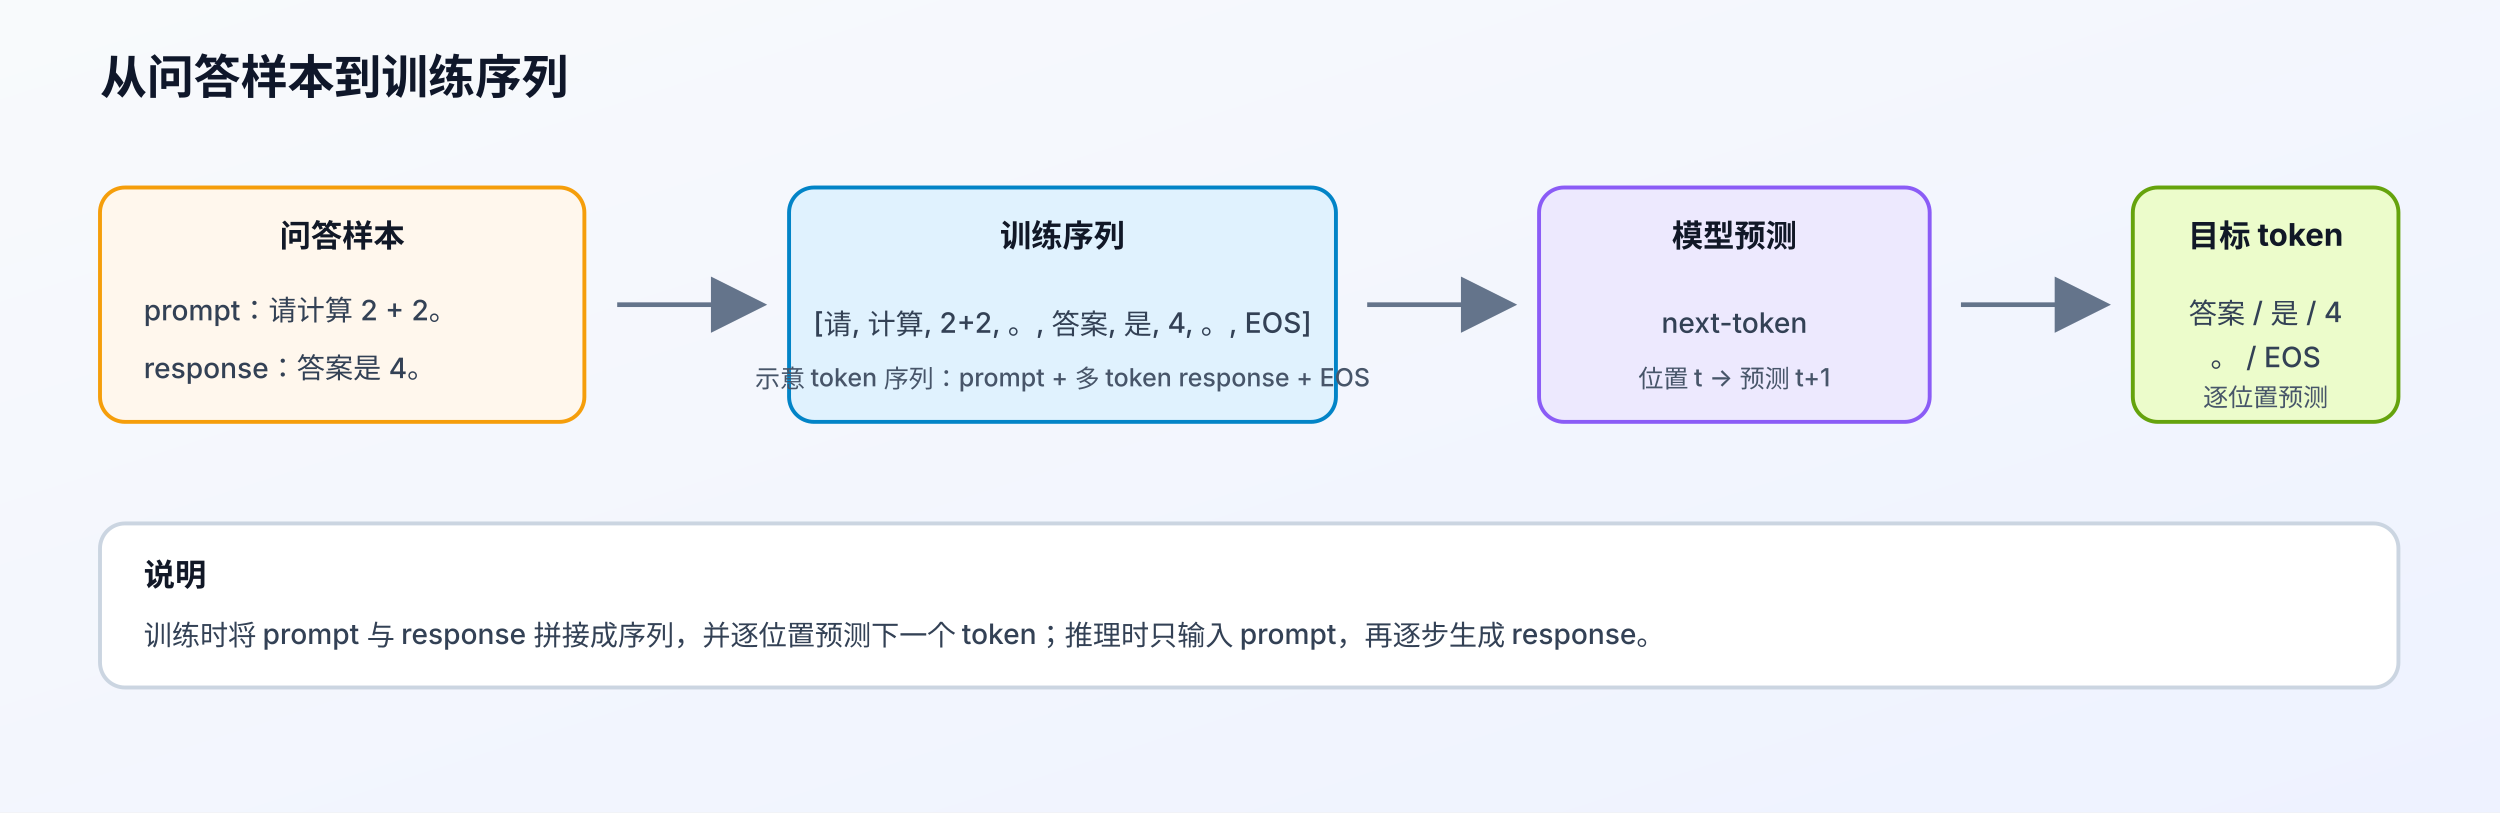
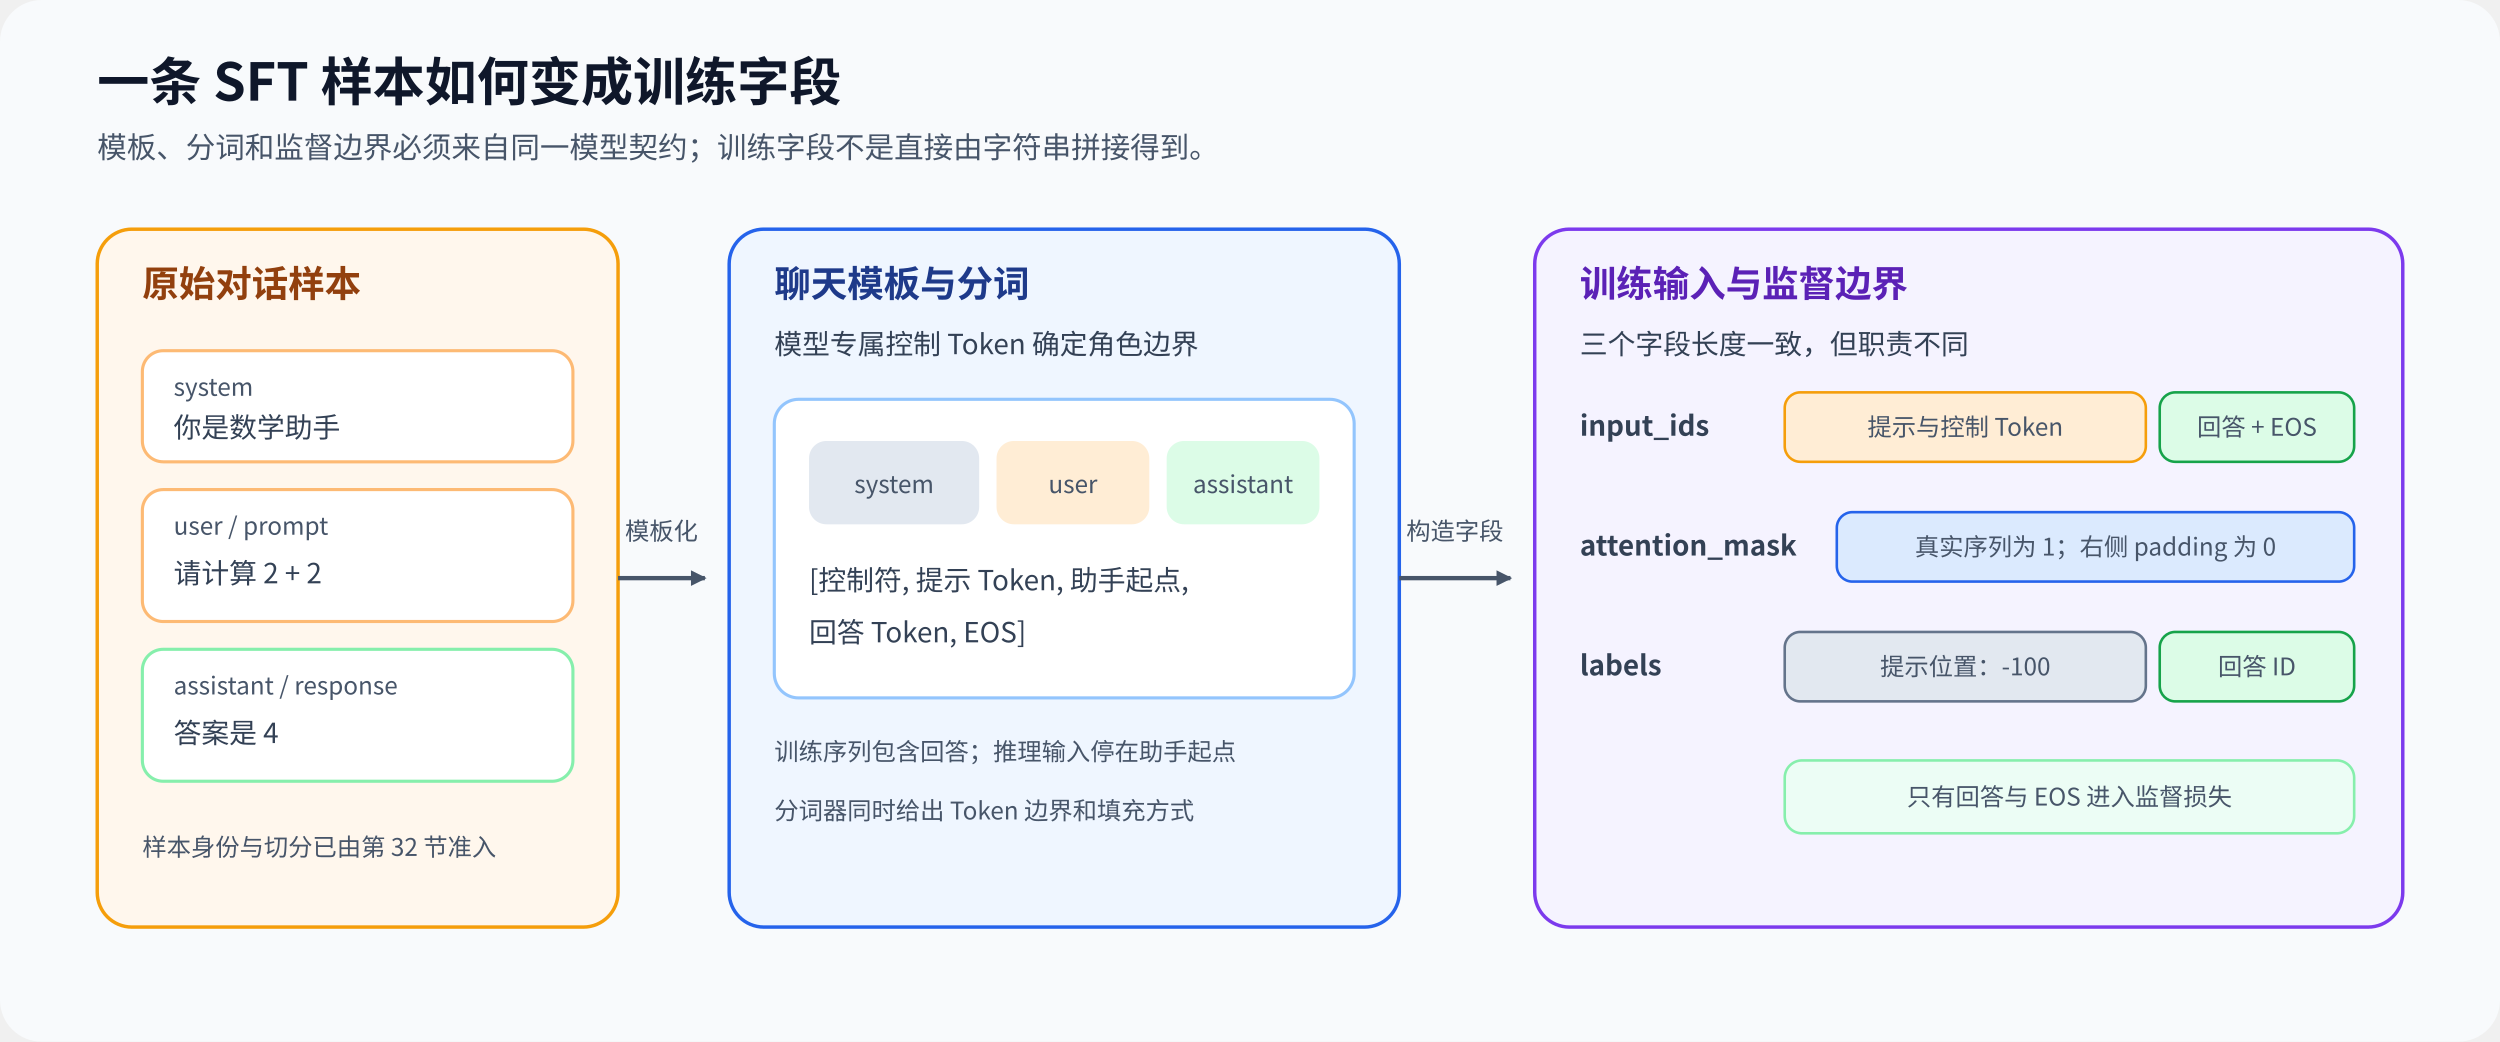
- <svg xmlns="http://www.w3.org/2000/svg" width="1600" height="520" viewBox="0 0 1600 520" role="img" aria-labelledby="title desc">
+ <svg xmlns="http://www.w3.org/2000/svg" width="1440" height="600" viewBox="0 0 1440 600" role="img" aria-labelledby="title desc">
  <defs>
-     <linearGradient id="bg" x1="0" x2="1" y1="0" y2="1">
-       <stop offset="0%" stop-color="#f8fafc" />
-       <stop offset="100%" stop-color="#eef2ff" />
-     </linearGradient>
-     <marker id="arrow" markerWidth="12" markerHeight="12" refX="10" refY="6" orient="auto">
-       <path d="M0,0 L12,6 L0,12 Z" fill="#64748b" />
+     <marker id="arrow" markerWidth="9" markerHeight="9" refX="8" refY="4.5" orient="auto" markerUnits="userSpaceOnUse">
+       <path d="M0 0L9 4.5L0 9Z" fill="#475569" />
    </marker>
    <style>
-       .title { font: 700 30px "Inter", "Noto Sans SC", sans-serif; fill: #0f172a; }
-       .label { font: 700 20px "Inter", "Noto Sans SC", sans-serif; fill: #111827; }
-       .body { font: 500 18px "Inter", "Noto Sans SC", sans-serif; fill: #334155; }
-       .small { font: 500 16px "Inter", "Noto Sans SC", sans-serif; fill: #475569; }
-       .box { stroke-width: 2.5; rx: 16; ry: 16; }
-       .arrow { stroke: #64748b; stroke-width: 3; marker-end: url(#arrow); }
+       text{font-family:"Noto Sans CJK SC","Microsoft YaHei",sans-serif}
+       .title{font-size:30px;font-weight:700;fill:#0F172A}
+       .subtitle{font-size:17px;fill:#475569}
+       .heading{font-size:21px;font-weight:700}
+       .body{font-size:16px;fill:#334155}
+       .small{font-size:14px;fill:#475569}
+       .card{stroke-width:2}
    </style>
  </defs>
-   <rect width="1600" height="520" fill="url(#bg)" />
-   <text x="64" y="60" class="title">从问答样本到训练序列</text>
-   <rect x="64" y="120" width="310" height="150" class="box" fill="#fff7ed" stroke="#f59e0b" />
-   <text x="219" y="158" text-anchor="middle" class="label">问答样本</text>
-   <text x="92" y="205" class="body">prompt：请计算 2 + 2。</text>
-   <text x="92" y="242" class="body">response：答案是 4。</text>
-   <line x1="395" y1="195" x2="485" y2="195" class="arrow" />
-   <rect x="505" y="120" width="350" height="150" class="box" fill="#e0f2fe" stroke="#0284c7" />
-   <text x="680" y="158" text-anchor="middle" class="label">训练序列</text>
-   <text x="680" y="213" text-anchor="middle" class="body">[请, 计算, 2+2, 。, 答案, 是, 4, 。, EOS]</text>
-   <text x="680" y="248" text-anchor="middle" class="small">示意 token 序列：prompt + 多 token response + EOS</text>
-   <line x1="875" y1="195" x2="965" y2="195" class="arrow" />
-   <rect x="985" y="120" width="250" height="150" class="box" fill="#ede9fe" stroke="#8b5cf6" />
-   <text x="1110" y="158" text-anchor="middle" class="label">模型预测</text>
-   <text x="1110" y="213" text-anchor="middle" class="body">next-token</text>
-   <text x="1110" y="248" text-anchor="middle" class="small">位置 t → 预测 t+1</text>
-   <line x1="1255" y1="195" x2="1345" y2="195" class="arrow" />
-   <rect x="1365" y="120" width="170" height="150" class="box" fill="#ecfccb" stroke="#65a30d" />
-   <text x="1450" y="158" text-anchor="middle" class="label">目标 token</text>
-   <text x="1450" y="207" text-anchor="middle" class="body">答案 / 是 / 4</text>
-   <text x="1450" y="235" text-anchor="middle" class="body">。 / EOS</text>
-   <text x="1450" y="260" text-anchor="middle" class="small">逐位置预测</text>
-   <rect x="64" y="335" width="1471" height="105" class="box" fill="#ffffff" stroke="#cbd5e1" />
-   <text x="92" y="375" class="label">说明</text>
-   <text x="92" y="413" class="body">训练时将 prompt 与 response 拼接成序列，并逐位置预测下一个 token；推理时只输入 prompt，再逐步生成 response。</text>
+   <rect width="1440" height="600" rx="24" fill="#F8FAFC" />
+   <text x="56" y="58" class="title">一条 SFT 样本如何变成训练字段</text>
+   <text x="56" y="91" class="subtitle">模板、分词和监督边界必须来自同一模型契约；训练字段不是直接由字符串拼接得到。</text>
+   <rect x="56" y="132" width="300" height="402" rx="20" fill="#FFF7ED" stroke="#F59E0B" class="card" />
+   <text x="82" y="171" class="heading" fill="#92400E">原始对话样本</text>
+   <rect x="82" y="202" width="248" height="64" rx="12" fill="#FFFFFF" stroke="#FDBA74" stroke-width="1.8" />
+   <text x="100" y="228" class="small">system</text>
+   <text x="100" y="252" class="body">你是数学助手</text>
+   <rect x="82" y="282" width="248" height="76" rx="12" fill="#FFFFFF" stroke="#FDBA74" stroke-width="1.8" />
+   <text x="100" y="308" class="small">user / prompt</text>
+   <text x="100" y="336" class="body">请计算 2 + 2</text>
+   <rect x="82" y="374" width="248" height="76" rx="12" fill="#FFFFFF" stroke="#86EFAC" stroke-width="1.8" />
+   <text x="100" y="400" class="small">assistant / response</text>
+   <text x="100" y="428" class="body">答案是 4</text>
+   <text x="82" y="493" class="small">样本身份与切分已由第 32 节准入</text>
+   <path d="M356 333H406" fill="none" stroke="#475569" stroke-width="2.5" marker-end="url(#arrow)" />
+   <text x="381" y="311" text-anchor="middle" class="small">模板化</text>
+   <rect x="420" y="132" width="386" height="402" rx="20" fill="#EFF6FF" stroke="#2563EB" class="card" />
+   <text x="446" y="171" class="heading" fill="#1E3A8A">聊天模板与分词</text>
+   <text x="446" y="204" class="body">模型专属控制 Token 确定角色边界</text>
+   <rect x="446" y="230" width="334" height="172" rx="14" fill="#FFFFFF" stroke="#93C5FD" stroke-width="1.8" />
+   <rect x="466" y="254" width="98" height="48" rx="10" fill="#E2E8F0" />
+   <text x="515" y="284" text-anchor="middle" class="small">system</text>
+   <rect x="574" y="254" width="88" height="48" rx="10" fill="#FFEDD5" />
+   <text x="618" y="284" text-anchor="middle" class="small">user</text>
+   <rect x="672" y="254" width="88" height="48" rx="10" fill="#DCFCE7" />
+   <text x="716" y="284" text-anchor="middle" class="small">assistant</text>
+   <text x="466" y="340" class="body">[控制符, 提示 Token, 助手起点,</text>
+   <text x="466" y="370" class="body">回答 Token, EOS]</text>
+   <text x="446" y="438" class="small">训练序列包含回答；推理输入停在助手起点</text>
+   <text x="446" y="472" class="small">分词器同时给出 Token 边界和填充方式</text>
+   <path d="M806 333H870" fill="none" stroke="#475569" stroke-width="2.5" marker-end="url(#arrow)" />
+   <text x="838" y="311" text-anchor="middle" class="small">构造字段</text>
+   <rect x="884" y="132" width="500" height="402" rx="20" fill="#F5F3FF" stroke="#7C3AED" class="card" />
+   <text x="910" y="171" class="heading" fill="#5B21B6">训练输入与监督边界</text>
+   <text x="910" y="204" class="body">三个字段长度一致，但职责不同</text>
+   <text x="910" y="251" class="body" font-weight="700">input_ids</text>
+   <rect x="1028" y="226" width="208" height="40" rx="9" fill="#FFEDD5" stroke="#F59E0B" stroke-width="1.5" />
+   <text x="1132" y="251" text-anchor="middle" class="small">提示与控制 Token</text>
+   <rect x="1244" y="226" width="112" height="40" rx="9" fill="#DCFCE7" stroke="#16A34A" stroke-width="1.5" />
+   <text x="1300" y="251" text-anchor="middle" class="small">回答 + EOS</text>
+   <text x="910" y="320" class="body" font-weight="700">attention_mask</text>
+   <rect x="1058" y="295" width="298" height="40" rx="9" fill="#DBEAFE" stroke="#2563EB" stroke-width="1.5" />
+   <text x="1207" y="320" text-anchor="middle" class="small">真实序列为 1；右侧 padding 为 0</text>
+   <text x="910" y="389" class="body" font-weight="700">labels</text>
+   <rect x="1028" y="364" width="208" height="40" rx="9" fill="#E2E8F0" stroke="#64748B" stroke-width="1.5" />
+   <text x="1132" y="389" text-anchor="middle" class="small">提示位置：-100</text>
+   <rect x="1244" y="364" width="112" height="40" rx="9" fill="#DCFCE7" stroke="#16A34A" stroke-width="1.5" />
+   <text x="1300" y="389" text-anchor="middle" class="small">回答 ID</text>
+   <rect x="1028" y="438" width="328" height="42" rx="10" fill="#ECFDF5" stroke="#86EFAC" stroke-width="1.5" />
+   <text x="1192" y="464" text-anchor="middle" class="small">只有回答与 EOS 进入监督损失</text>
</svg>
